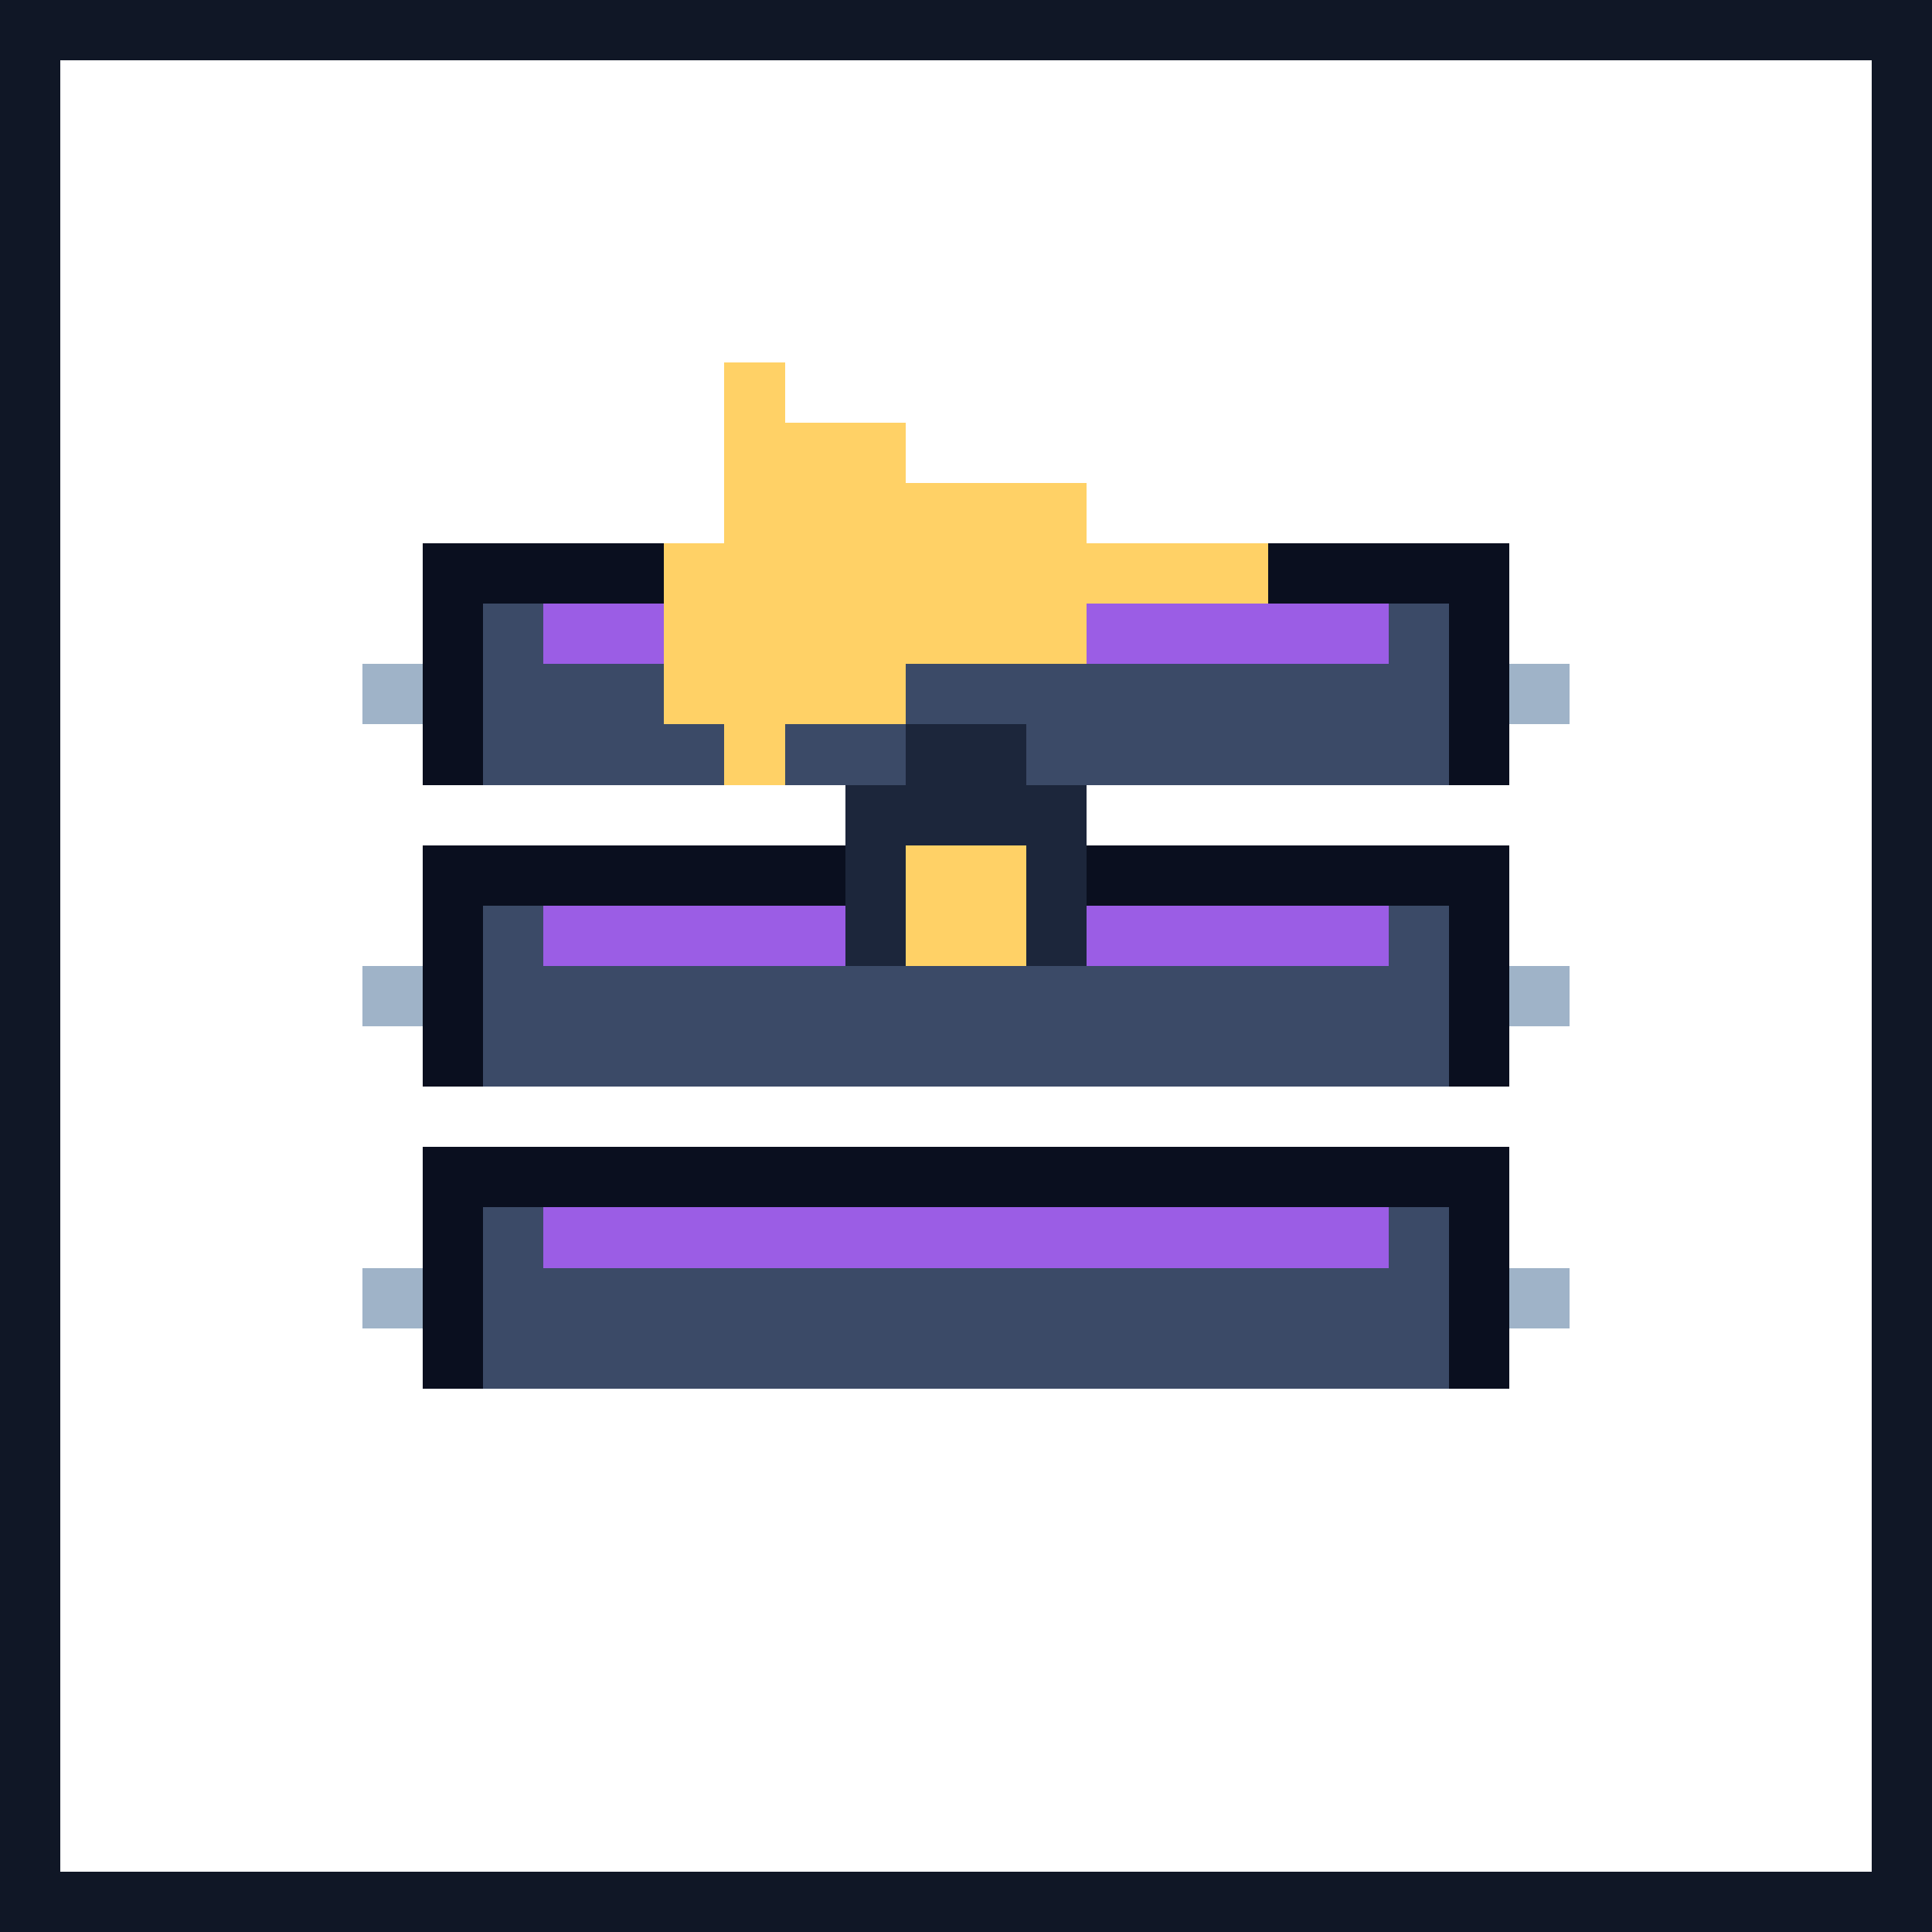
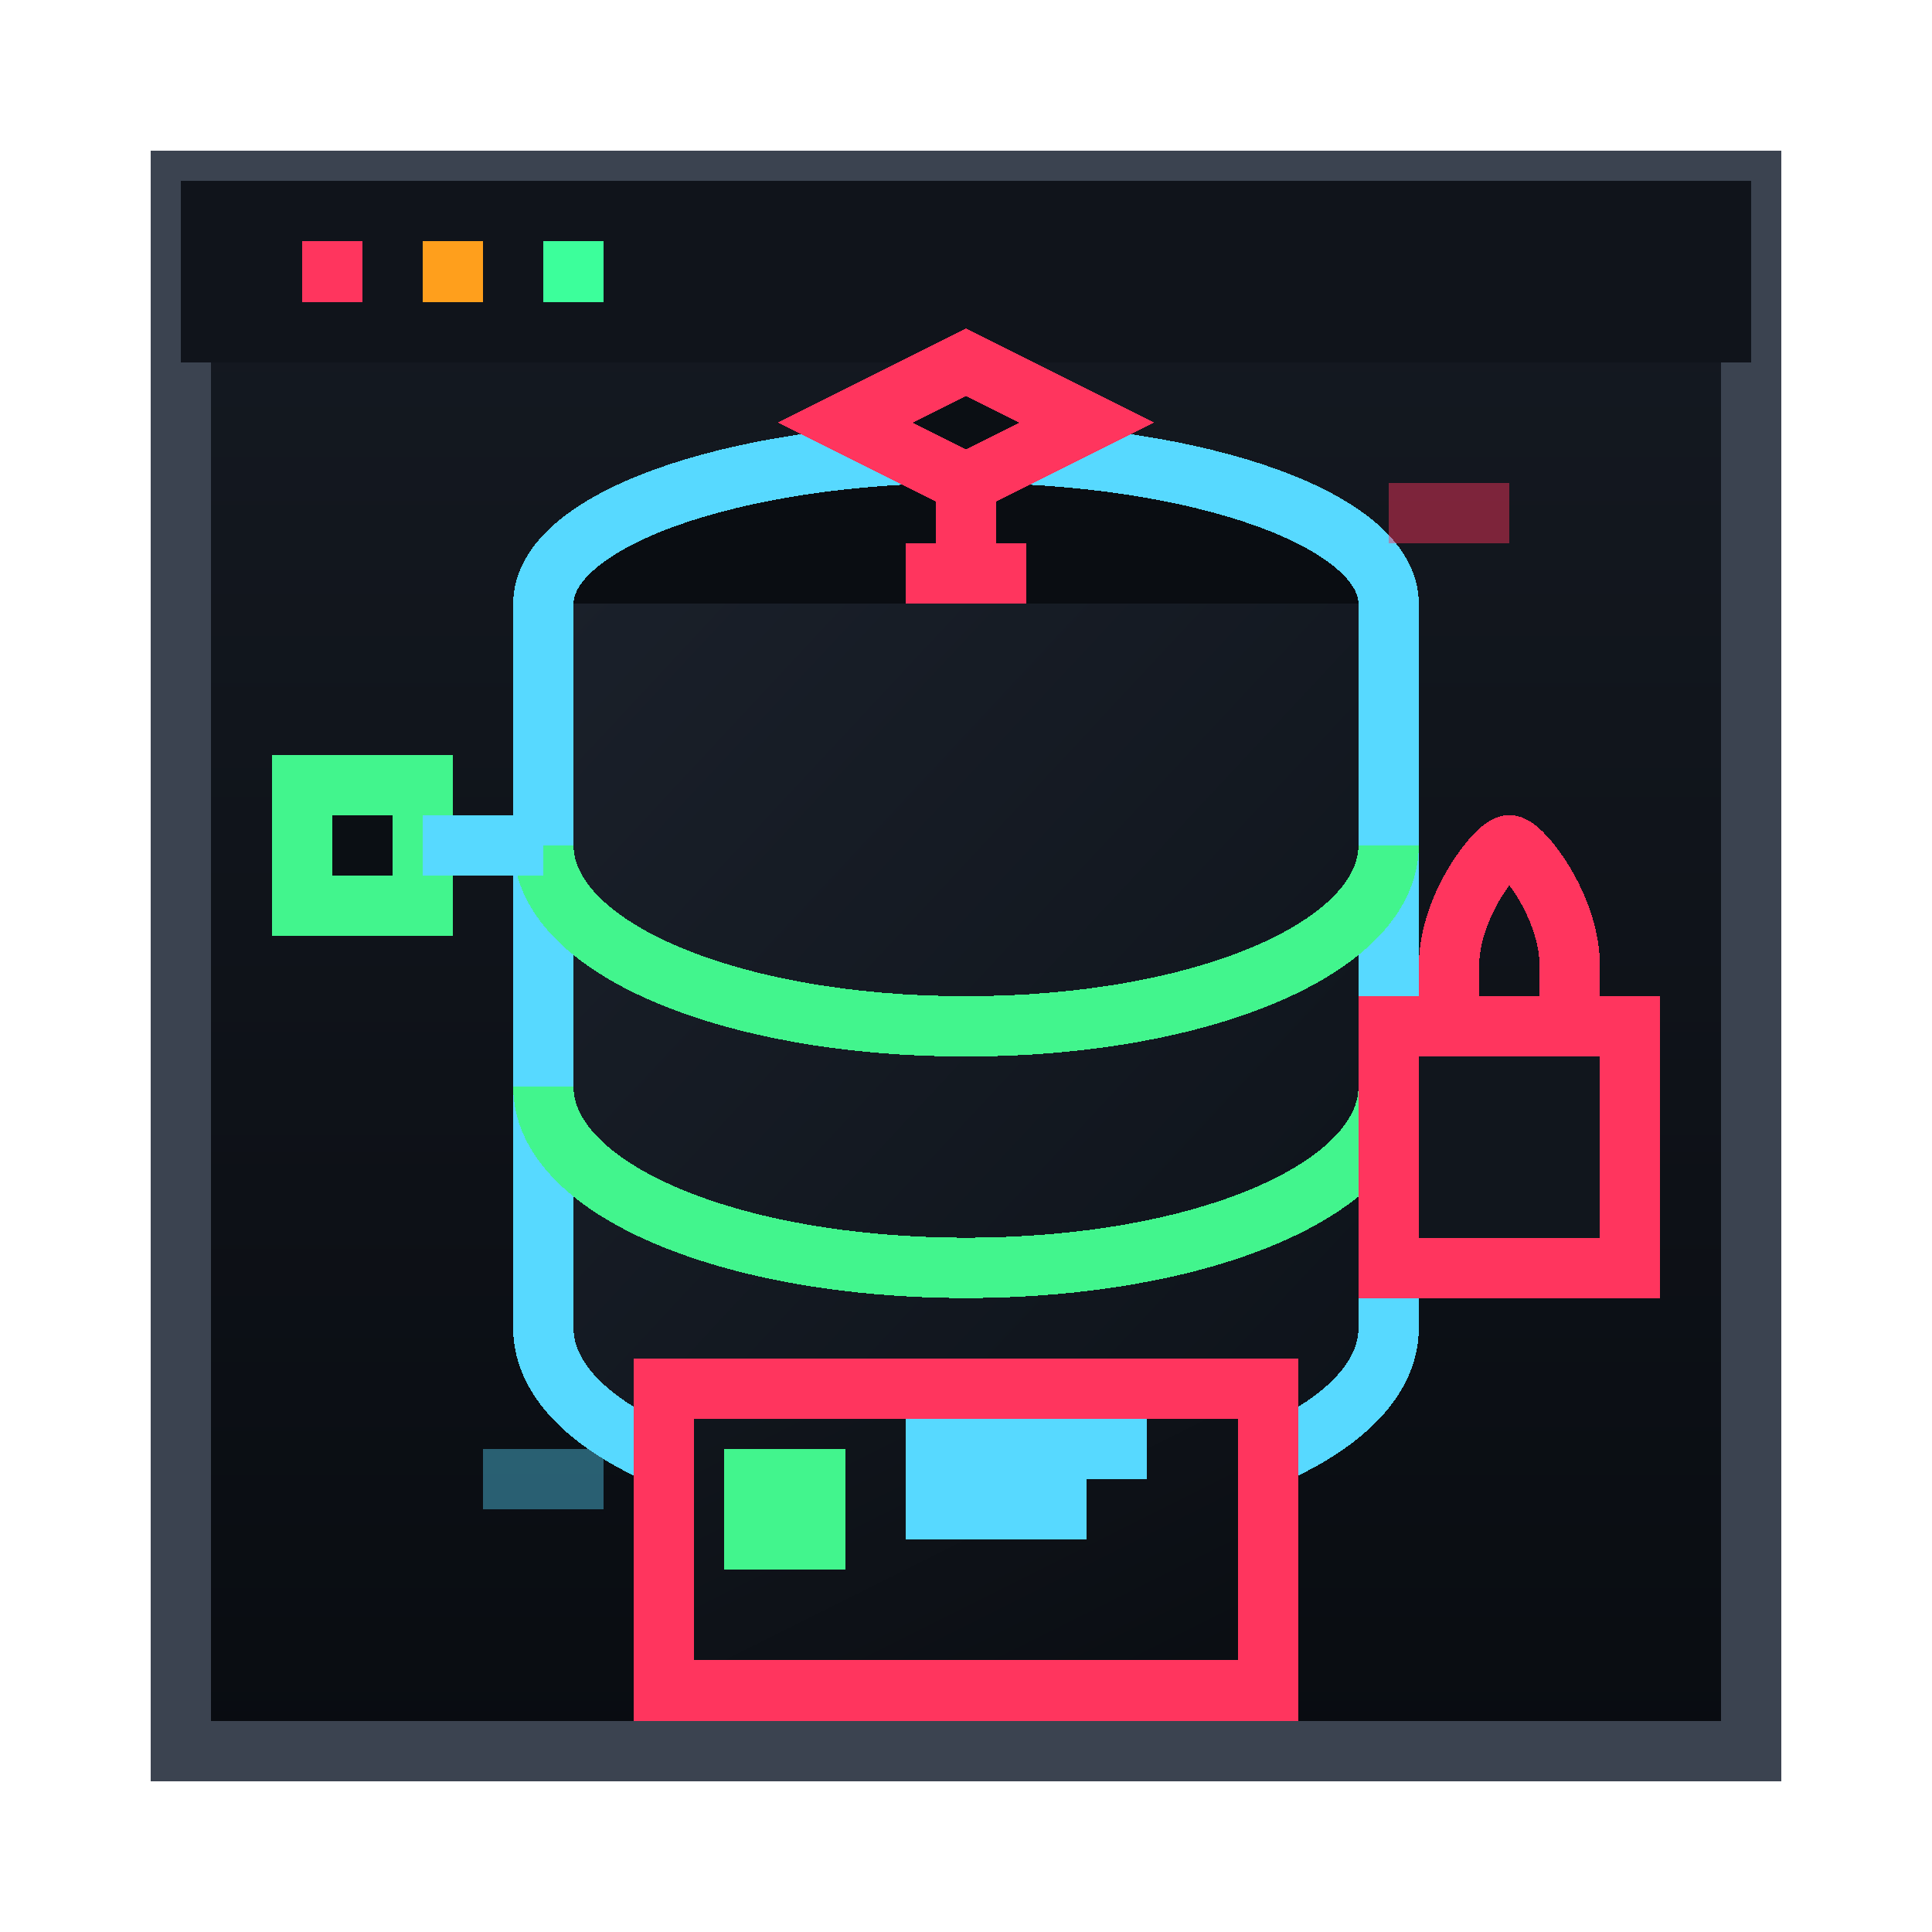
- <svg xmlns="http://www.w3.org/2000/svg" viewBox="0 0 32 32" width="256" height="256" shape-rendering="crispEdges">
-   <rect x="0" y="0" width="32" height="1" fill="#101726" />
-   <rect x="0" y="31" width="32" height="1" fill="#101726" />
-   <rect x="0" y="1" width="1" height="1" fill="#101726" />
-   <rect x="31" y="1" width="1" height="1" fill="#101726" />
-   <rect x="0" y="2" width="1" height="1" fill="#101726" />
-   <rect x="31" y="2" width="1" height="1" fill="#101726" />
-   <rect x="0" y="3" width="1" height="1" fill="#101726" />
-   <rect x="31" y="3" width="1" height="1" fill="#101726" />
-   <rect x="0" y="4" width="1" height="1" fill="#101726" />
-   <rect x="31" y="4" width="1" height="1" fill="#101726" />
-   <rect x="0" y="5" width="1" height="1" fill="#101726" />
-   <rect x="31" y="5" width="1" height="1" fill="#101726" />
-   <rect x="0" y="6" width="1" height="1" fill="#101726" />
-   <rect x="31" y="6" width="1" height="1" fill="#101726" />
-   <rect x="0" y="7" width="1" height="1" fill="#101726" />
-   <rect x="31" y="7" width="1" height="1" fill="#101726" />
-   <rect x="0" y="8" width="1" height="1" fill="#101726" />
-   <rect x="31" y="8" width="1" height="1" fill="#101726" />
-   <rect x="0" y="9" width="1" height="1" fill="#101726" />
-   <rect x="31" y="9" width="1" height="1" fill="#101726" />
-   <rect x="0" y="10" width="1" height="1" fill="#101726" />
-   <rect x="31" y="10" width="1" height="1" fill="#101726" />
-   <rect x="0" y="11" width="1" height="1" fill="#101726" />
-   <rect x="31" y="11" width="1" height="1" fill="#101726" />
-   <rect x="0" y="12" width="1" height="1" fill="#101726" />
-   <rect x="31" y="12" width="1" height="1" fill="#101726" />
-   <rect x="0" y="13" width="1" height="1" fill="#101726" />
-   <rect x="31" y="13" width="1" height="1" fill="#101726" />
-   <rect x="0" y="14" width="1" height="1" fill="#101726" />
-   <rect x="31" y="14" width="1" height="1" fill="#101726" />
-   <rect x="0" y="15" width="1" height="1" fill="#101726" />
-   <rect x="31" y="15" width="1" height="1" fill="#101726" />
-   <rect x="0" y="16" width="1" height="1" fill="#101726" />
-   <rect x="31" y="16" width="1" height="1" fill="#101726" />
-   <rect x="0" y="17" width="1" height="1" fill="#101726" />
-   <rect x="31" y="17" width="1" height="1" fill="#101726" />
-   <rect x="0" y="18" width="1" height="1" fill="#101726" />
-   <rect x="31" y="18" width="1" height="1" fill="#101726" />
-   <rect x="0" y="19" width="1" height="1" fill="#101726" />
-   <rect x="31" y="19" width="1" height="1" fill="#101726" />
-   <rect x="0" y="20" width="1" height="1" fill="#101726" />
-   <rect x="31" y="20" width="1" height="1" fill="#101726" />
-   <rect x="0" y="21" width="1" height="1" fill="#101726" />
-   <rect x="31" y="21" width="1" height="1" fill="#101726" />
-   <rect x="0" y="22" width="1" height="1" fill="#101726" />
-   <rect x="31" y="22" width="1" height="1" fill="#101726" />
-   <rect x="0" y="23" width="1" height="1" fill="#101726" />
-   <rect x="31" y="23" width="1" height="1" fill="#101726" />
-   <rect x="0" y="24" width="1" height="1" fill="#101726" />
-   <rect x="31" y="24" width="1" height="1" fill="#101726" />
-   <rect x="0" y="25" width="1" height="1" fill="#101726" />
-   <rect x="31" y="25" width="1" height="1" fill="#101726" />
-   <rect x="0" y="26" width="1" height="1" fill="#101726" />
-   <rect x="31" y="26" width="1" height="1" fill="#101726" />
-   <rect x="0" y="27" width="1" height="1" fill="#101726" />
-   <rect x="31" y="27" width="1" height="1" fill="#101726" />
-   <rect x="0" y="28" width="1" height="1" fill="#101726" />
-   <rect x="31" y="28" width="1" height="1" fill="#101726" />
-   <rect x="0" y="29" width="1" height="1" fill="#101726" />
-   <rect x="31" y="29" width="1" height="1" fill="#101726" />
-   <rect x="0" y="30" width="1" height="1" fill="#101726" />
-   <rect x="31" y="30" width="1" height="1" fill="#101726" />
-   <rect x="7" y="9" width="4" height="1" fill="#0a0f1f" />
-   <rect x="21" y="9" width="4" height="1" fill="#0a0f1f" />
-   <rect x="7" y="10" width="1" height="1" fill="#0a0f1f" />
-   <rect x="24" y="10" width="1" height="1" fill="#0a0f1f" />
-   <rect x="7" y="11" width="1" height="1" fill="#0a0f1f" />
-   <rect x="24" y="11" width="1" height="1" fill="#0a0f1f" />
-   <rect x="7" y="12" width="1" height="1" fill="#0a0f1f" />
-   <rect x="24" y="12" width="1" height="1" fill="#0a0f1f" />
-   <rect x="7" y="14" width="7" height="1" fill="#0a0f1f" />
-   <rect x="18" y="14" width="7" height="1" fill="#0a0f1f" />
-   <rect x="7" y="15" width="1" height="1" fill="#0a0f1f" />
-   <rect x="24" y="15" width="1" height="1" fill="#0a0f1f" />
-   <rect x="7" y="16" width="1" height="1" fill="#0a0f1f" />
-   <rect x="24" y="16" width="1" height="1" fill="#0a0f1f" />
-   <rect x="7" y="17" width="1" height="1" fill="#0a0f1f" />
-   <rect x="24" y="17" width="1" height="1" fill="#0a0f1f" />
-   <rect x="7" y="19" width="18" height="1" fill="#0a0f1f" />
-   <rect x="7" y="20" width="1" height="1" fill="#0a0f1f" />
-   <rect x="24" y="20" width="1" height="1" fill="#0a0f1f" />
-   <rect x="7" y="21" width="1" height="1" fill="#0a0f1f" />
-   <rect x="24" y="21" width="1" height="1" fill="#0a0f1f" />
-   <rect x="7" y="22" width="1" height="1" fill="#0a0f1f" />
-   <rect x="24" y="22" width="1" height="1" fill="#0a0f1f" />
-   <rect x="11" y="9" width="10" height="1" fill="#ffd166" />
-   <rect x="11" y="10" width="7" height="1" fill="#ffd166" />
-   <rect x="11" y="11" width="4" height="1" fill="#ffd166" />
-   <rect x="12" y="12" width="1" height="1" fill="#ffd166" />
-   <rect x="15" y="14" width="2" height="1" fill="#ffd166" />
-   <rect x="15" y="15" width="2" height="1" fill="#ffd166" />
-   <rect x="12" y="6" width="1" height="1" fill="#ffd166" />
-   <rect x="12" y="7" width="3" height="1" fill="#ffd166" />
-   <rect x="12" y="8" width="6" height="1" fill="#ffd166" />
-   <rect x="8" y="10" width="1" height="1" fill="#3b4a67" />
-   <rect x="23" y="10" width="1" height="1" fill="#3b4a67" />
-   <rect x="8" y="11" width="3" height="1" fill="#3b4a67" />
-   <rect x="15" y="11" width="9" height="1" fill="#3b4a67" />
-   <rect x="8" y="12" width="4" height="1" fill="#3b4a67" />
-   <rect x="13" y="12" width="2" height="1" fill="#3b4a67" />
-   <rect x="17" y="12" width="7" height="1" fill="#3b4a67" />
-   <rect x="8" y="15" width="1" height="1" fill="#3b4a67" />
-   <rect x="23" y="15" width="1" height="1" fill="#3b4a67" />
-   <rect x="8" y="16" width="16" height="1" fill="#3b4a67" />
-   <rect x="8" y="17" width="16" height="1" fill="#3b4a67" />
-   <rect x="8" y="20" width="1" height="1" fill="#3b4a67" />
-   <rect x="23" y="20" width="1" height="1" fill="#3b4a67" />
-   <rect x="8" y="21" width="16" height="1" fill="#3b4a67" />
-   <rect x="8" y="22" width="16" height="1" fill="#3b4a67" />
-   <rect x="9" y="10" width="2" height="1" fill="#9b5de5" />
-   <rect x="18" y="10" width="5" height="1" fill="#9b5de5" />
-   <rect x="9" y="15" width="5" height="1" fill="#9b5de5" />
-   <rect x="18" y="15" width="5" height="1" fill="#9b5de5" />
-   <rect x="9" y="20" width="14" height="1" fill="#9b5de5" />
-   <rect x="15" y="12" width="2" height="1" fill="#1c263b" />
-   <rect x="14" y="14" width="1" height="1" fill="#1c263b" />
-   <rect x="17" y="14" width="1" height="1" fill="#1c263b" />
-   <rect x="14" y="15" width="1" height="1" fill="#1c263b" />
-   <rect x="17" y="15" width="1" height="1" fill="#1c263b" />
-   <rect x="14" y="13" width="4" height="1" fill="#1c263b" />
-   <rect x="6" y="11" width="1" height="1" fill="#9fb3c8" />
-   <rect x="25" y="11" width="1" height="1" fill="#9fb3c8" />
-   <rect x="6" y="16" width="1" height="1" fill="#9fb3c8" />
-   <rect x="25" y="16" width="1" height="1" fill="#9fb3c8" />
-   <rect x="6" y="21" width="1" height="1" fill="#9fb3c8" />
-   <rect x="25" y="21" width="1" height="1" fill="#9fb3c8" />
+ <svg xmlns="http://www.w3.org/2000/svg" viewBox="0 0 32 32" fill="none" shape-rendering="crispEdges">
+   <defs>
+     <linearGradient id="bg" x1="0" y1="0" x2="0" y2="1">
+       <stop offset="0" stop-color="#151a22" />
+       <stop offset="1" stop-color="#090c11" />
+     </linearGradient>
+     <linearGradient id="db" x1="0" y1="0" x2="1" y2="1">
+       <stop offset="0" stop-color="#1a202a" />
+       <stop offset="1" stop-color="#0d1219" />
+     </linearGradient>
+     <linearGradient id="card" x1="0" y1="0" x2="1" y2="1">
+       <stop offset="0" stop-color="#11161d" />
+       <stop offset="1" stop-color="#0a0d12" />
+     </linearGradient>
+   </defs>
+   <rect x="3" y="3" width="26" height="26" fill="url(#bg)" stroke="#3b4350" stroke-width="1" />
+   <rect x="3" y="3" width="26" height="3" fill="#10141b" />
+   <rect x="5" y="4" width="1" height="1" fill="#ff355e" />
+   <rect x="7" y="4" width="1" height="1" fill="#ff9f1c" />
+   <rect x="9" y="4" width="1" height="1" fill="#3cff9b" />
+   <ellipse cx="16" cy="10" rx="7" ry="2.5" fill="#0a0d12" stroke="#57d9ff" stroke-width="1" />
+   <path d="M9 10V22C9 23.7 12.1 25 16 25C19.9 25 23 23.7 23 22V10" fill="url(#db)" stroke="#57d9ff" stroke-width="1" />
+   <path d="M9 14C9 15.7 12.1 17 16 17C19.9 17 23 15.7 23 14" stroke="#42f58d" stroke-width="1" />
+   <path d="M9 18C9 19.7 12.1 21 16 21C19.9 21 23 19.7 23 18" stroke="#42f58d" stroke-width="1" />
+   <rect x="11" y="23" width="10" height="5" fill="url(#card)" stroke="#ff355e" stroke-width="1" />
+   <rect x="12" y="24" width="2" height="2" fill="#42f58d" />
+   <path d="M15 24H19M15 25H18" stroke="#57d9ff" stroke-width="1" />
+   <path d="M14 7L16 6L18 7L16 8L14 7Z" fill="#0b0f14" stroke="#ff355e" stroke-width="1" />
+   <path d="M16 8V9" stroke="#ff355e" stroke-width="1" />
+   <rect x="15" y="9" width="2" height="1" fill="#ff355e" />
+   <rect x="23" y="17" width="4" height="4" fill="#11161d" stroke="#ff355e" stroke-width="1" />
+   <path d="M24 17V16C24 15 24.8 14 25 14C25.2 14 26 15 26 16V17" stroke="#ff355e" stroke-width="1" />
+   <rect x="5" y="13" width="2" height="2" fill="#0b0f14" stroke="#42f58d" stroke-width="1" />
+   <path d="M7 14H9" stroke="#57d9ff" stroke-width="1" />
+   <rect x="23" y="8" width="2" height="1" fill="#ff355e" fill-opacity="0.45" />
+   <rect x="8" y="24" width="2" height="1" fill="#57d9ff" fill-opacity="0.4" />
</svg>
